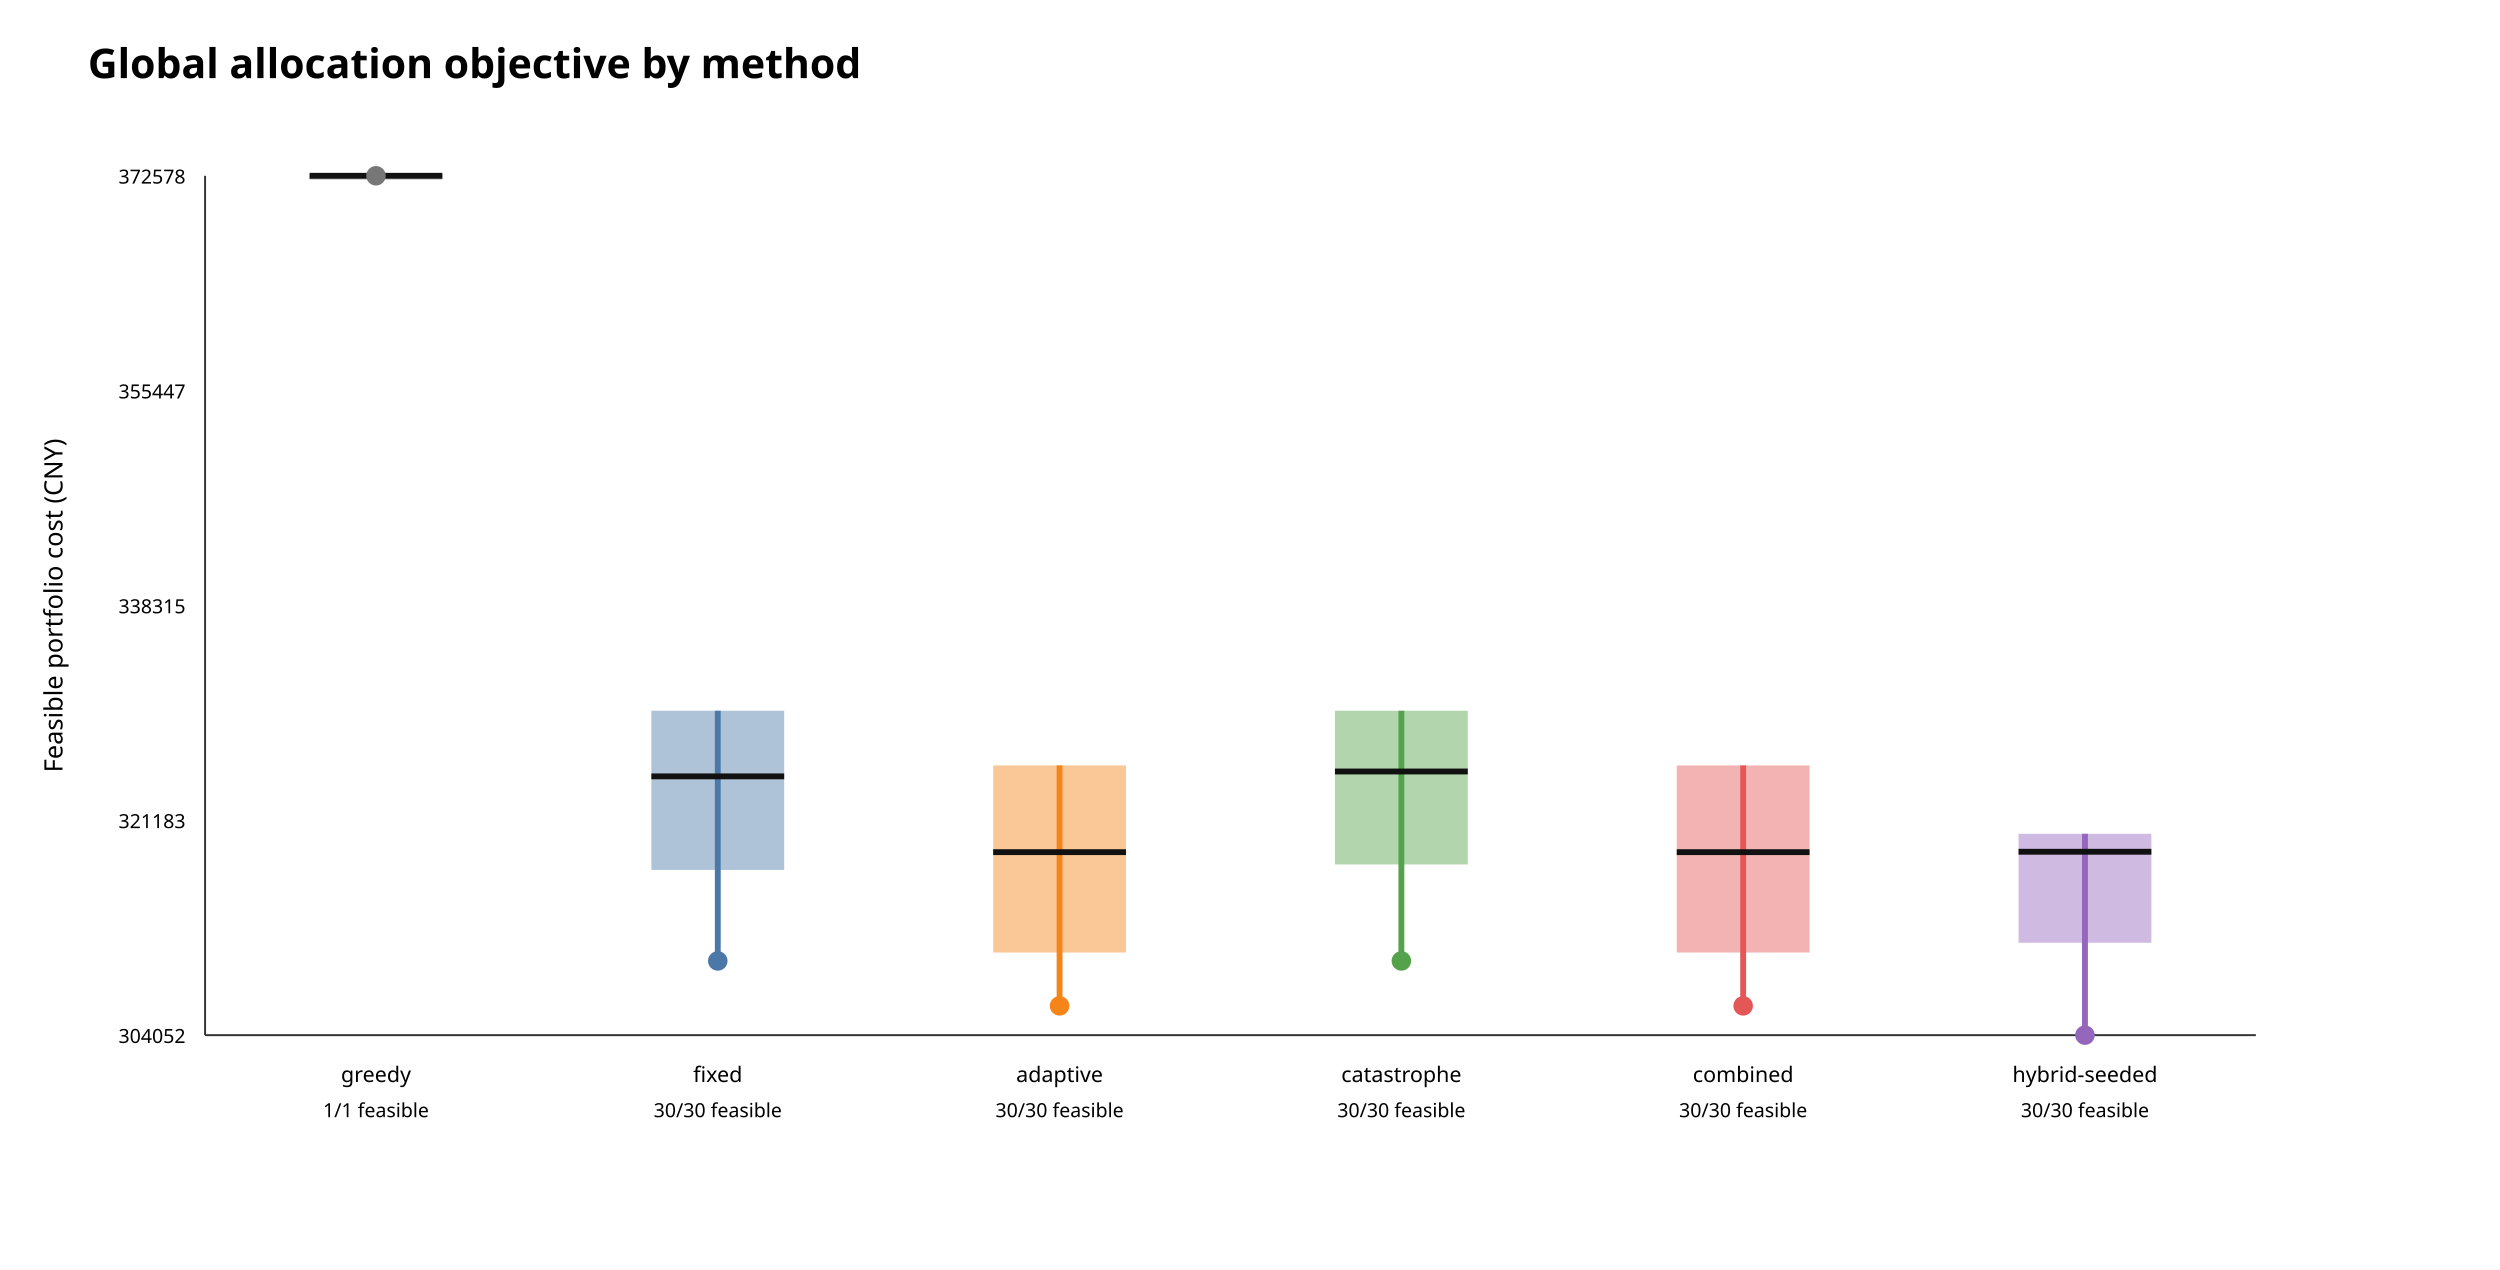
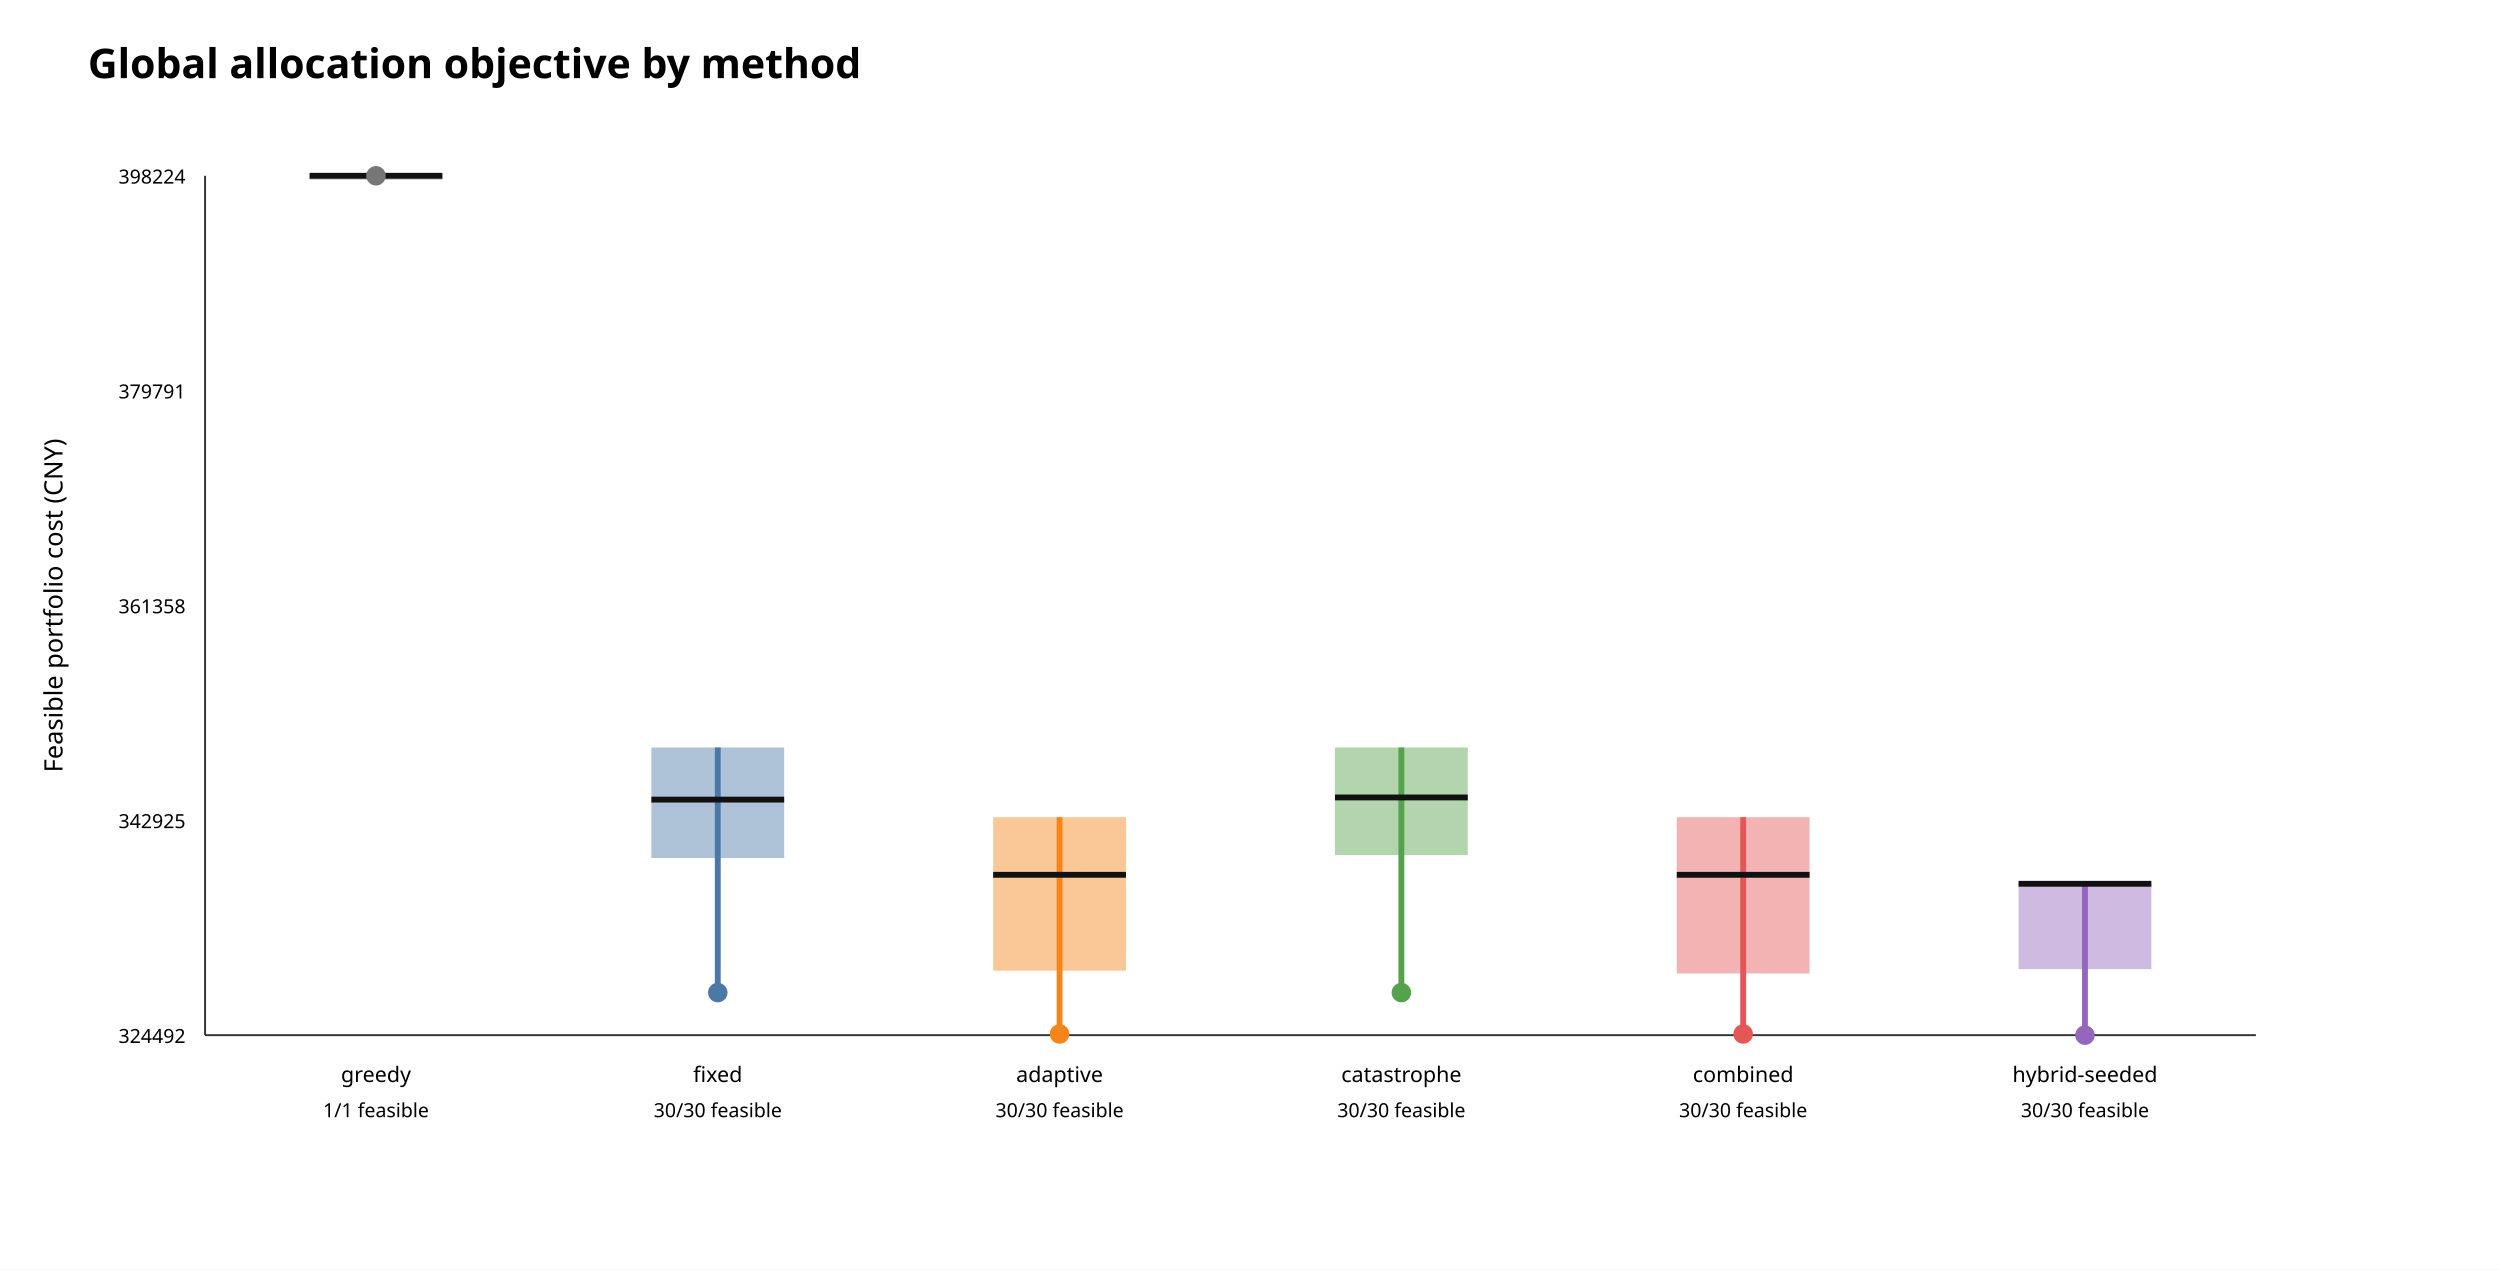
<svg xmlns="http://www.w3.org/2000/svg" width="1280" height="650" viewBox="0 0 1280 650">
  <rect width="100%" height="100%" fill="white" />
  <text x="45" y="40" font-family="sans-serif" font-size="21" font-weight="bold">Global allocation objective by method</text>
  <line x1="105" y1="530" x2="1155" y2="530" stroke="#333" />
  <line x1="105" y1="90" x2="105" y2="530" stroke="#333" />
  <line x1="192.5" y1="90.0" x2="192.5" y2="90.0" stroke="#777777" stroke-width="3" />
  <rect x="158.5" y="90.0" width="68" height="2.0" fill="#777777" opacity="0.45" />
  <line x1="158.5" y1="90.0" x2="226.5" y2="90.0" stroke="#111" stroke-width="3" />
  <circle cx="192.5" cy="90.0" r="5" fill="#777777" />
  <text x="192.5" y="554" text-anchor="middle" font-family="sans-serif" font-size="11">greedy</text>
  <text x="192.5" y="572" text-anchor="middle" font-family="sans-serif" font-size="10">1/1 feasible</text>
-   <line x1="367.5" y1="492.0" x2="367.5" y2="363.9" stroke="#4c78a8" stroke-width="3" />
-   <rect x="333.5" y="363.9" width="68" height="81.5" fill="#4c78a8" opacity="0.45" />
-   <line x1="333.5" y1="397.5" x2="401.5" y2="397.5" stroke="#111" stroke-width="3" />
-   <circle cx="367.5" cy="492.0" r="5" fill="#4c78a8" />
+   <line x1="367.5" y1="508.2" x2="367.5" y2="382.7" stroke="#4c78a8" stroke-width="3" />
+   <rect x="333.5" y="382.7" width="68" height="56.6" fill="#4c78a8" opacity="0.45" />
+   <line x1="333.5" y1="409.4" x2="401.5" y2="409.4" stroke="#111" stroke-width="3" />
+   <circle cx="367.5" cy="508.2" r="5" fill="#4c78a8" />
  <text x="367.5" y="554" text-anchor="middle" font-family="sans-serif" font-size="11">fixed</text>
  <text x="367.5" y="572" text-anchor="middle" font-family="sans-serif" font-size="10">30/30 feasible</text>
-   <line x1="542.5" y1="515.0" x2="542.5" y2="391.9" stroke="#f58518" stroke-width="3" />
-   <rect x="508.5" y="391.9" width="68" height="95.8" fill="#f58518" opacity="0.45" />
-   <line x1="508.5" y1="436.3" x2="576.5" y2="436.3" stroke="#111" stroke-width="3" />
-   <circle cx="542.5" cy="515.0" r="5" fill="#f58518" />
+   <line x1="542.5" y1="529.4" x2="542.5" y2="418.4" stroke="#f58518" stroke-width="3" />
+   <rect x="508.5" y="418.4" width="68" height="78.6" fill="#f58518" opacity="0.45" />
+   <line x1="508.5" y1="447.9" x2="576.5" y2="447.9" stroke="#111" stroke-width="3" />
+   <circle cx="542.5" cy="529.4" r="5" fill="#f58518" />
  <text x="542.5" y="554" text-anchor="middle" font-family="sans-serif" font-size="11">adaptive</text>
  <text x="542.5" y="572" text-anchor="middle" font-family="sans-serif" font-size="10">30/30 feasible</text>
-   <line x1="717.5" y1="492.0" x2="717.5" y2="363.9" stroke="#54a24b" stroke-width="3" />
-   <rect x="683.5" y="363.9" width="68" height="78.7" fill="#54a24b" opacity="0.45" />
-   <line x1="683.5" y1="395.0" x2="751.5" y2="395.0" stroke="#111" stroke-width="3" />
-   <circle cx="717.5" cy="492.0" r="5" fill="#54a24b" />
+   <line x1="717.5" y1="508.2" x2="717.5" y2="382.7" stroke="#54a24b" stroke-width="3" />
+   <rect x="683.5" y="382.7" width="68" height="55.1" fill="#54a24b" opacity="0.45" />
+   <line x1="683.5" y1="408.3" x2="751.5" y2="408.3" stroke="#111" stroke-width="3" />
+   <circle cx="717.5" cy="508.2" r="5" fill="#54a24b" />
  <text x="717.5" y="554" text-anchor="middle" font-family="sans-serif" font-size="11">catastrophe</text>
  <text x="717.5" y="572" text-anchor="middle" font-family="sans-serif" font-size="10">30/30 feasible</text>
-   <line x1="892.5" y1="515.0" x2="892.5" y2="391.9" stroke="#e45756" stroke-width="3" />
-   <rect x="858.5" y="391.9" width="68" height="95.8" fill="#e45756" opacity="0.45" />
-   <line x1="858.5" y1="436.3" x2="926.5" y2="436.3" stroke="#111" stroke-width="3" />
-   <circle cx="892.5" cy="515.0" r="5" fill="#e45756" />
+   <line x1="892.5" y1="529.4" x2="892.5" y2="418.4" stroke="#e45756" stroke-width="3" />
+   <rect x="858.5" y="418.4" width="68" height="80.0" fill="#e45756" opacity="0.45" />
+   <line x1="858.5" y1="447.9" x2="926.5" y2="447.9" stroke="#111" stroke-width="3" />
+   <circle cx="892.5" cy="529.4" r="5" fill="#e45756" />
  <text x="892.5" y="554" text-anchor="middle" font-family="sans-serif" font-size="11">combined</text>
  <text x="892.5" y="572" text-anchor="middle" font-family="sans-serif" font-size="10">30/30 feasible</text>
-   <line x1="1067.5" y1="530.0" x2="1067.5" y2="426.9" stroke="#9467bd" stroke-width="3" />
-   <rect x="1033.5" y="426.9" width="68" height="55.8" fill="#9467bd" opacity="0.45" />
-   <line x1="1033.5" y1="436.1" x2="1101.5" y2="436.1" stroke="#111" stroke-width="3" />
+   <line x1="1067.5" y1="530.0" x2="1067.5" y2="452.5" stroke="#9467bd" stroke-width="3" />
+   <rect x="1033.5" y="452.5" width="68" height="43.7" fill="#9467bd" opacity="0.45" />
+   <line x1="1033.5" y1="452.5" x2="1101.5" y2="452.5" stroke="#111" stroke-width="3" />
  <circle cx="1067.5" cy="530.0" r="5" fill="#9467bd" />
  <text x="1067.5" y="554" text-anchor="middle" font-family="sans-serif" font-size="11">hybrid-seeded</text>
  <text x="1067.5" y="572" text-anchor="middle" font-family="sans-serif" font-size="10">30/30 feasible</text>
-   <text x="95" y="534.0" text-anchor="end" font-family="sans-serif" font-size="10">304052</text>
-   <text x="95" y="424.0" text-anchor="end" font-family="sans-serif" font-size="10">321183</text>
-   <text x="95" y="314.0" text-anchor="end" font-family="sans-serif" font-size="10">338315</text>
-   <text x="95" y="204.0" text-anchor="end" font-family="sans-serif" font-size="10">355447</text>
-   <text x="95" y="94.0" text-anchor="end" font-family="sans-serif" font-size="10">372578</text>
+   <text x="95" y="534.0" text-anchor="end" font-family="sans-serif" font-size="10">324492</text>
+   <text x="95" y="424.0" text-anchor="end" font-family="sans-serif" font-size="10">342925</text>
+   <text x="95" y="314.0" text-anchor="end" font-family="sans-serif" font-size="10">361358</text>
+   <text x="95" y="204.0" text-anchor="end" font-family="sans-serif" font-size="10">379791</text>
+   <text x="95" y="94.0" text-anchor="end" font-family="sans-serif" font-size="10">398224</text>
  <text x="32" y="310" transform="rotate(-90 32 310)" text-anchor="middle" font-family="sans-serif" font-size="13">Feasible portfolio cost (CNY)</text>
</svg>
